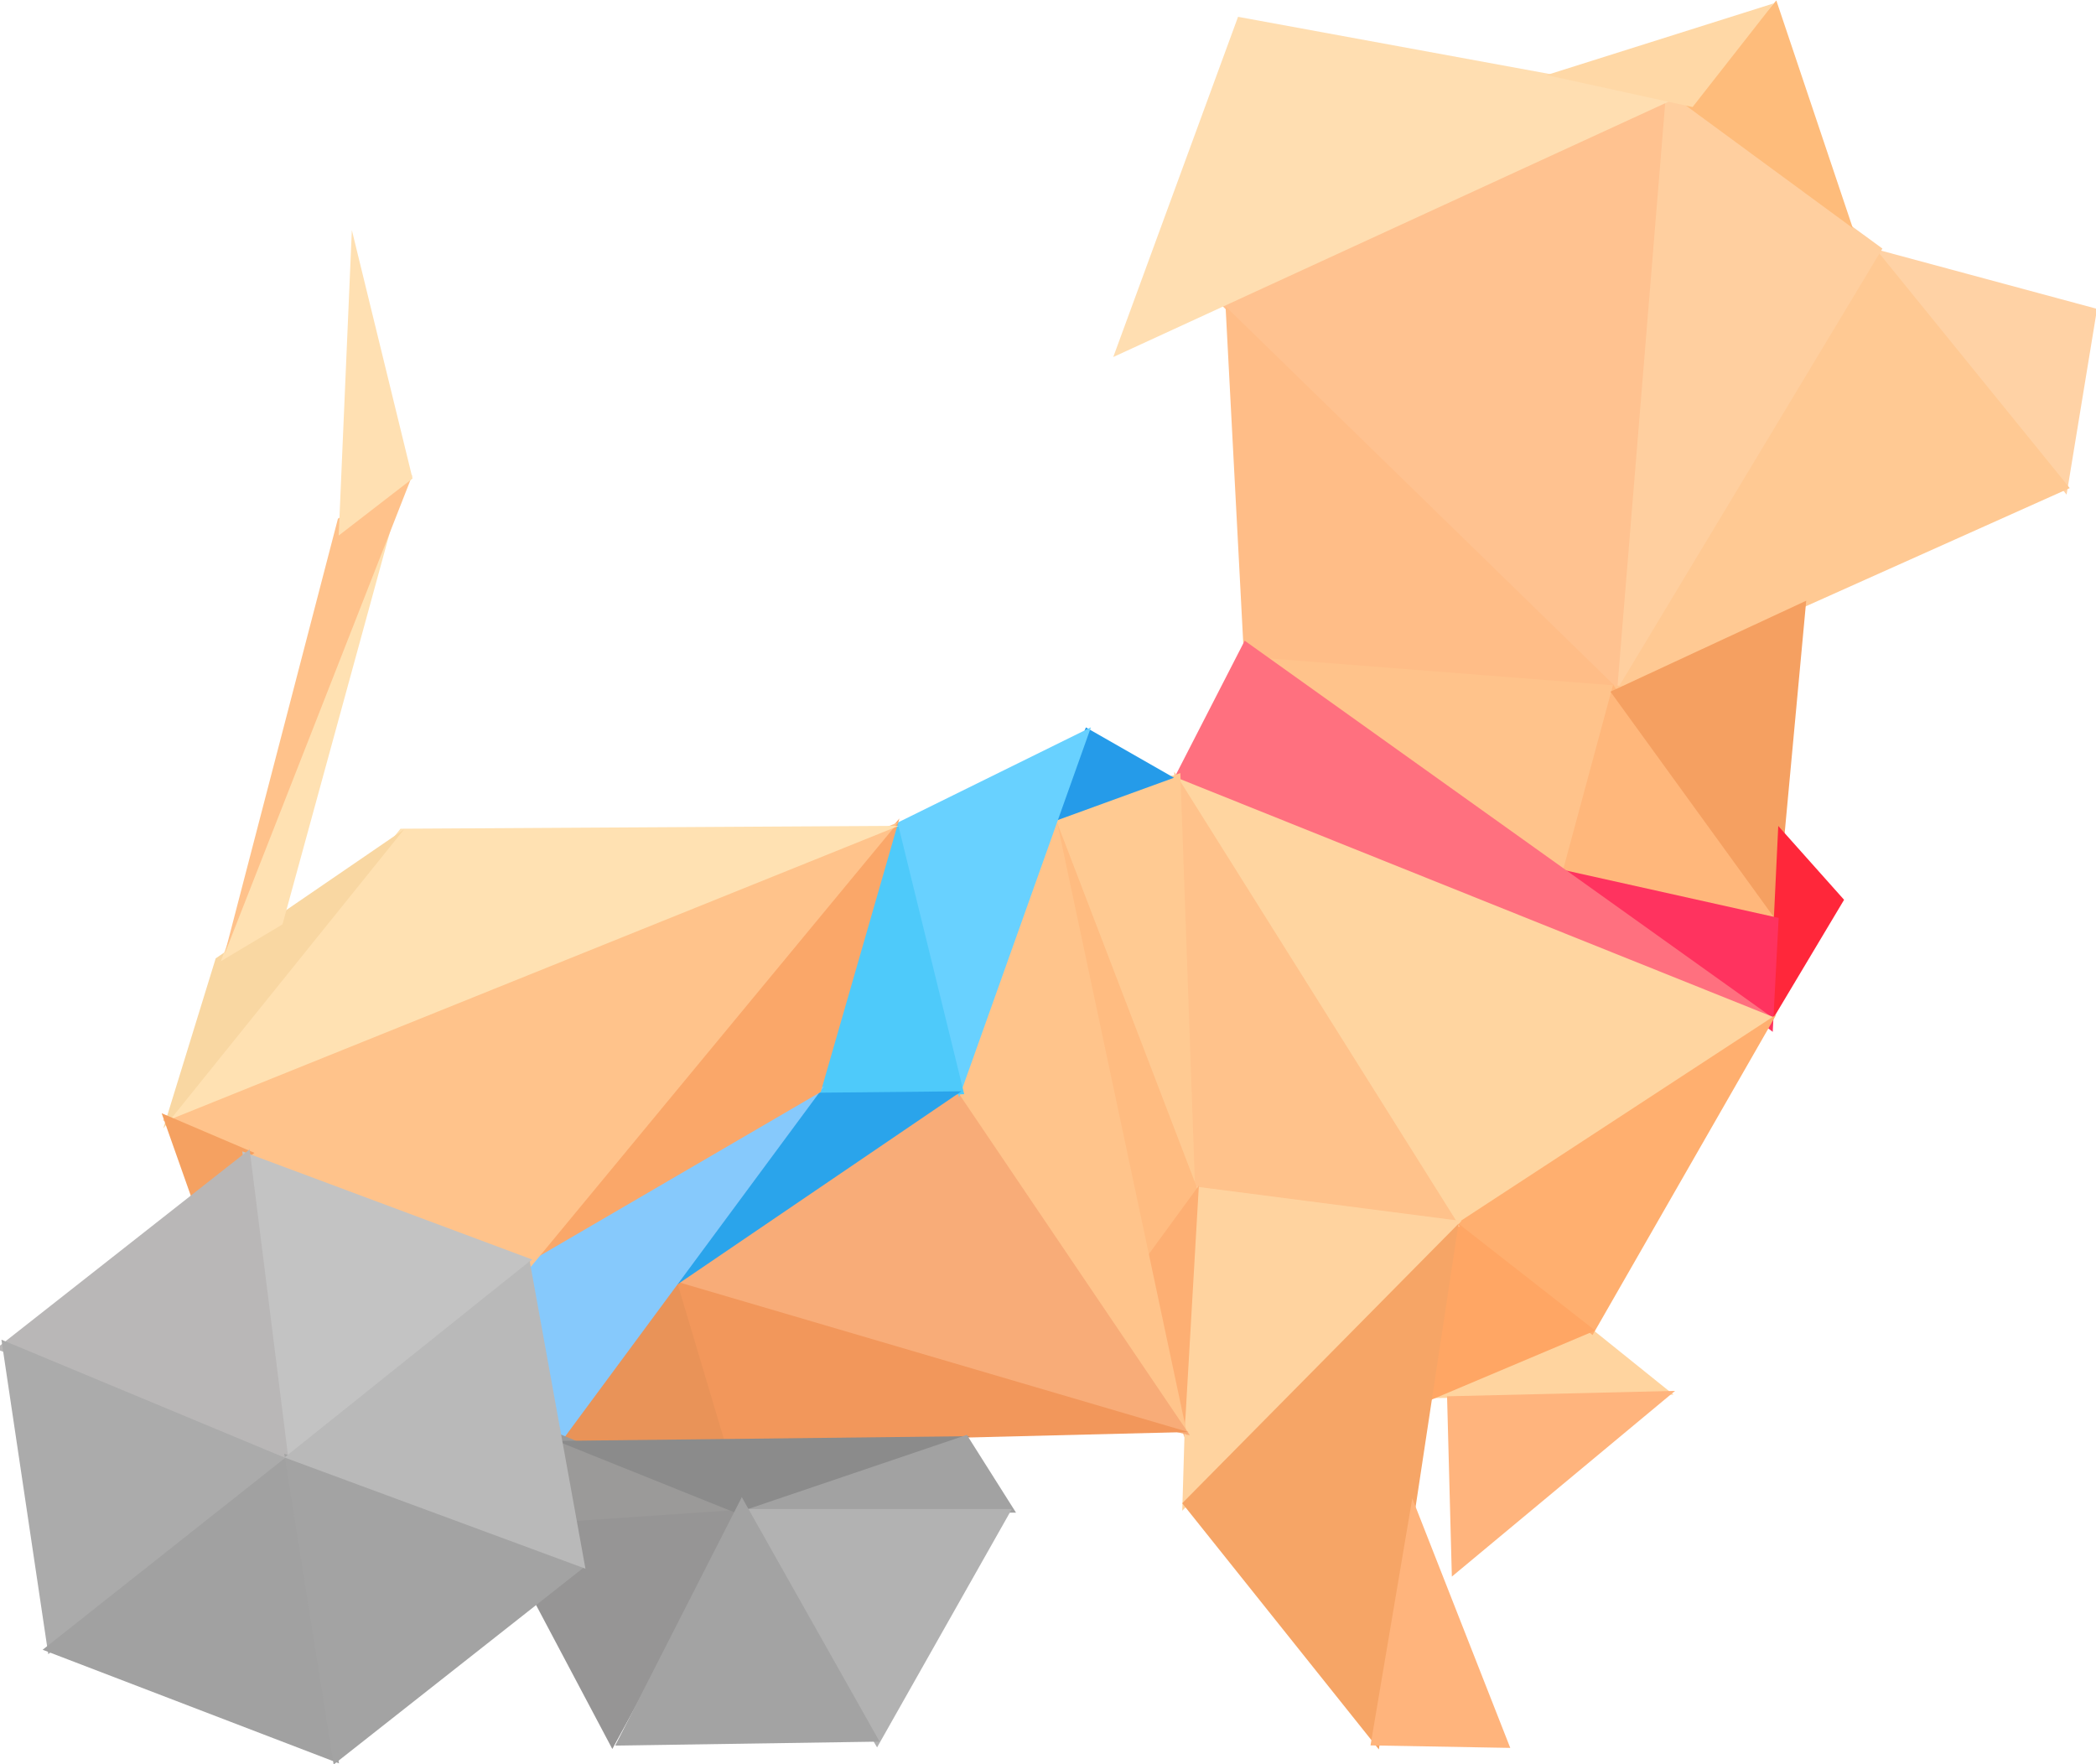
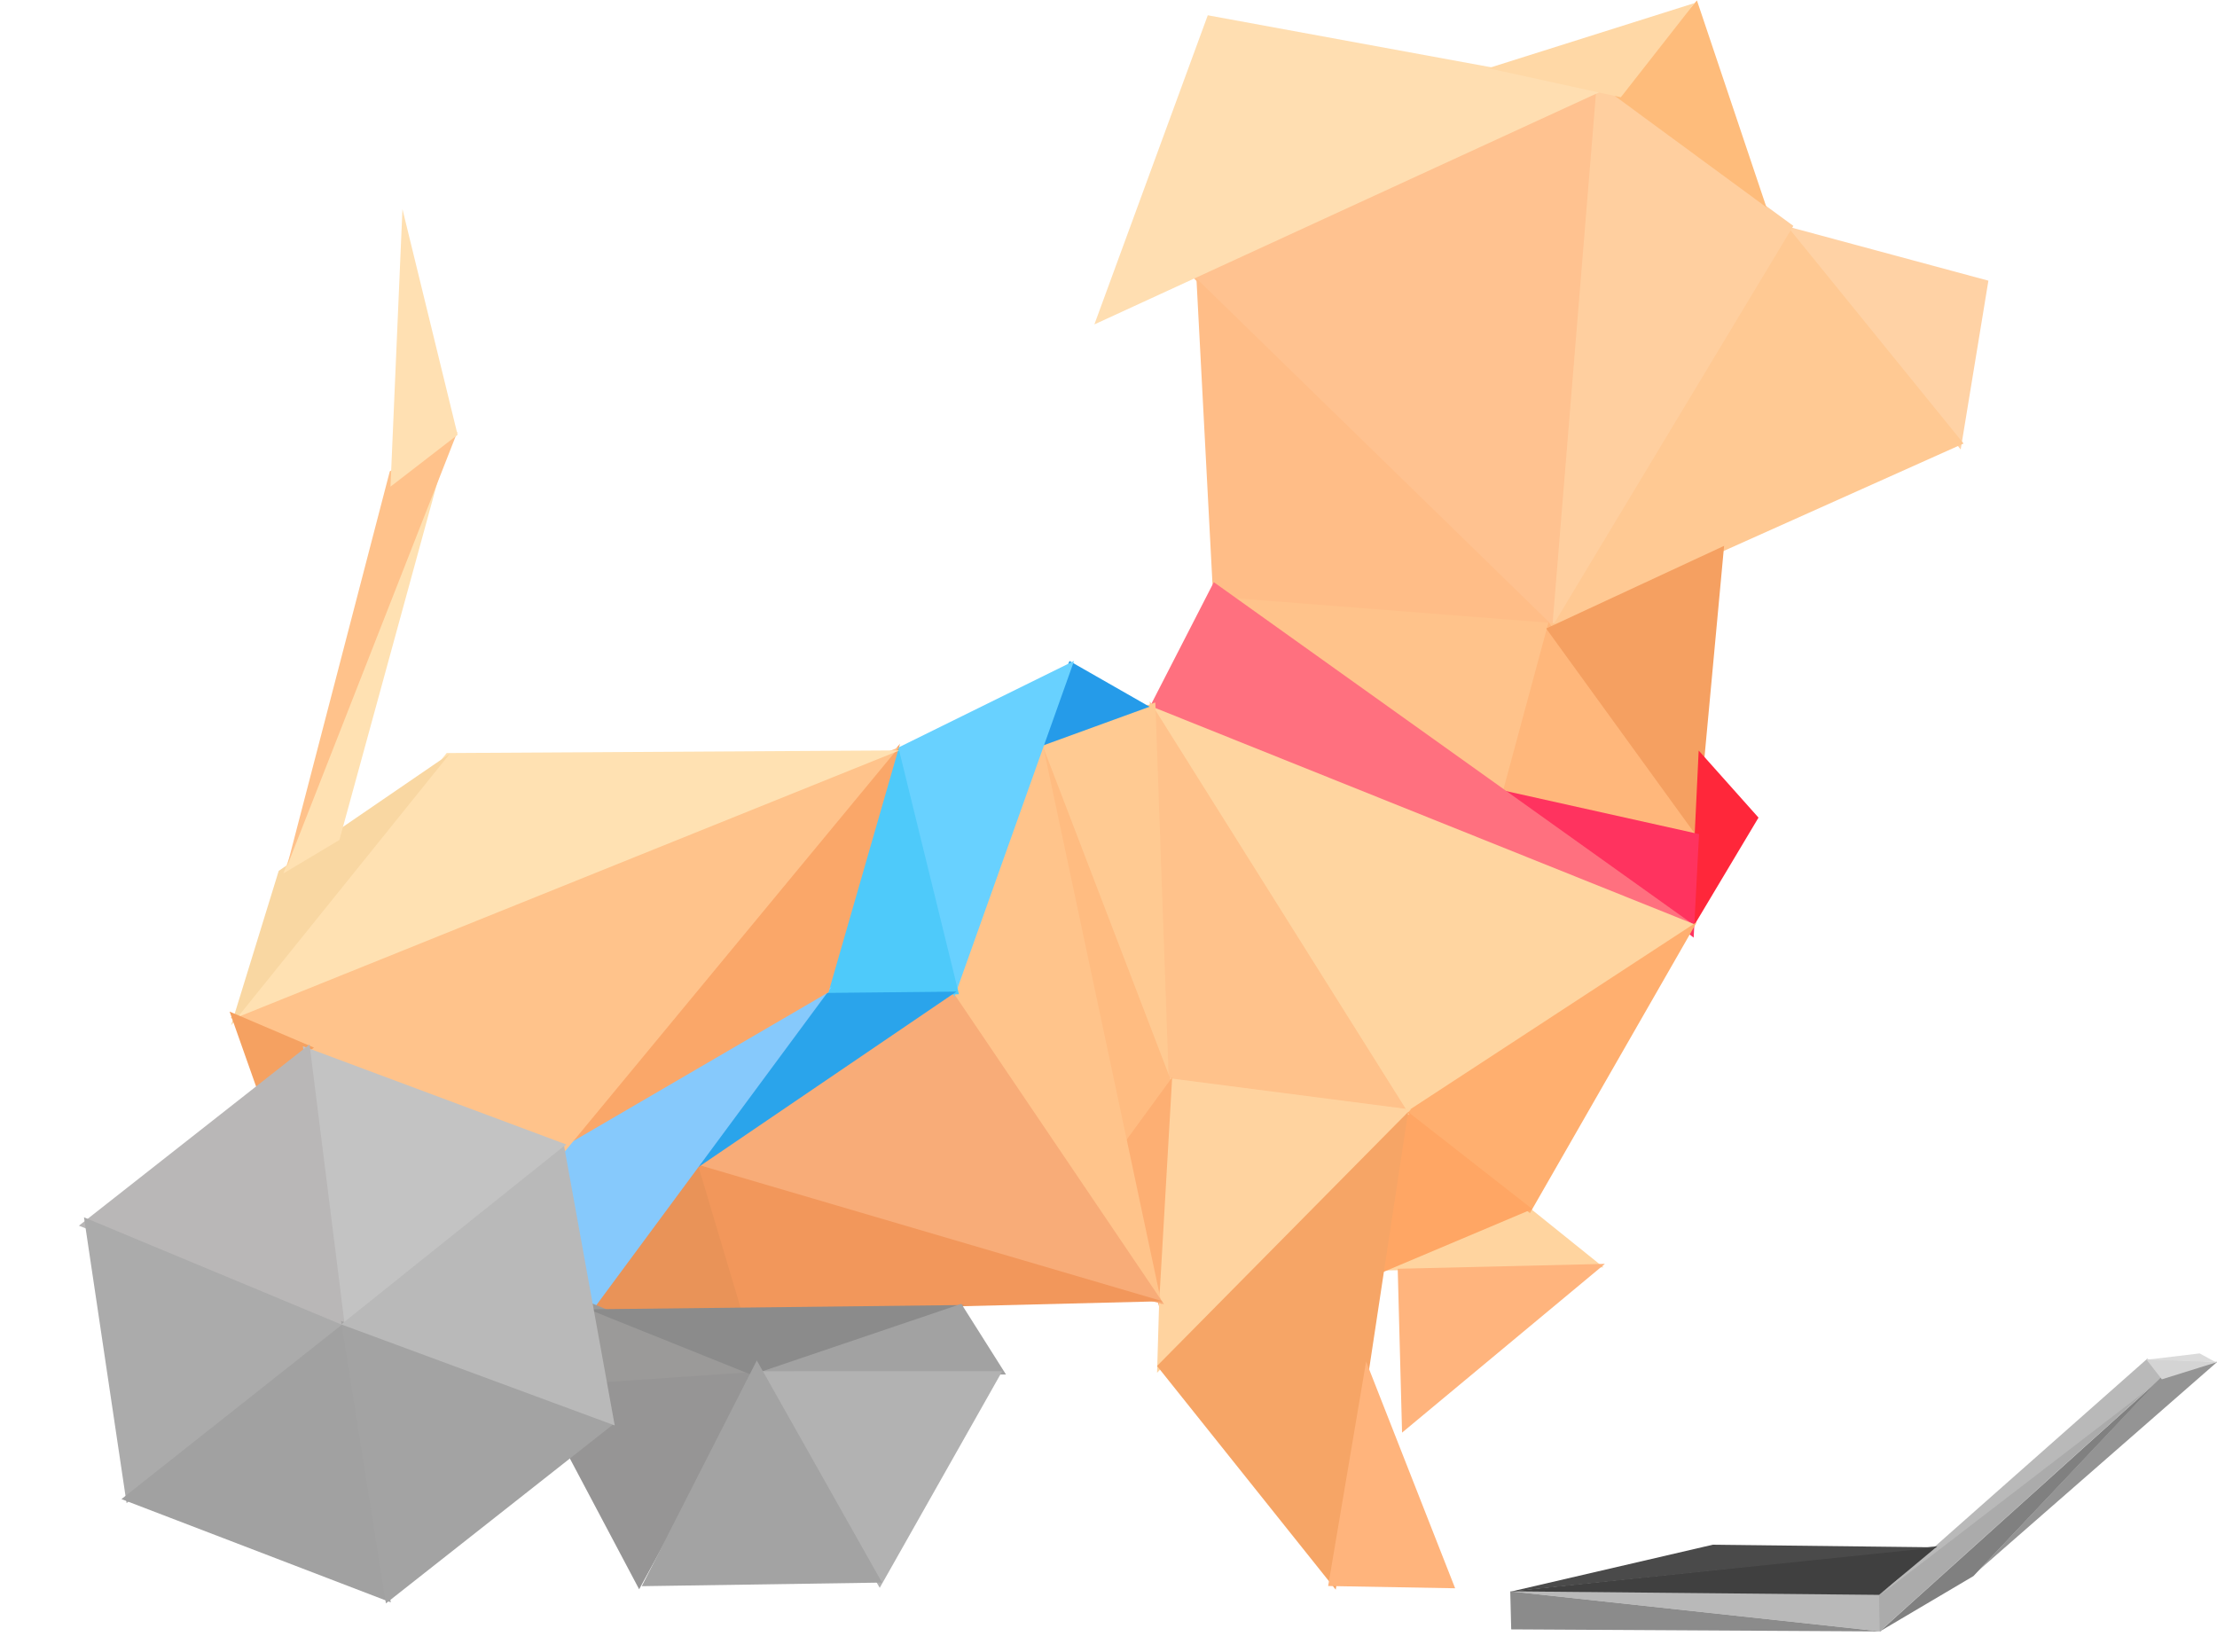
- <svg xmlns="http://www.w3.org/2000/svg" id="Frame1" width="3800" height="3197" viewBox="0 0 3800 3197">
+ <svg xmlns="http://www.w3.org/2000/svg" id="Frame1" width="4423" height="3296" viewBox="0 0 4423 3296">
  <defs>
    <style>
      .cls-1 {
        fill: #ffd2a5;
      }

-       .cls-1, .cls-10, .cls-11, .cls-12, .cls-13, .cls-14, .cls-15, .cls-16, .cls-17, .cls-18, .cls-19, .cls-2, .cls-20, .cls-21, .cls-22, .cls-23, .cls-24, .cls-25, .cls-26, .cls-27, .cls-28, .cls-29, .cls-3, .cls-30, .cls-31, .cls-32, .cls-33, .cls-34, .cls-35, .cls-36, .cls-37, .cls-38, .cls-39, .cls-4, .cls-40, .cls-41, .cls-42, .cls-43, .cls-44, .cls-45, .cls-46, .cls-47, .cls-48, .cls-49, .cls-5, .cls-50, .cls-51, .cls-6, .cls-7, .cls-8, .cls-9 {
+       .cls-1, .cls-10, .cls-11, .cls-12, .cls-13, .cls-14, .cls-15, .cls-16, .cls-17, .cls-18, .cls-19, .cls-2, .cls-20, .cls-21, .cls-22, .cls-23, .cls-24, .cls-25, .cls-26, .cls-27, .cls-28, .cls-29, .cls-3, .cls-30, .cls-31, .cls-32, .cls-33, .cls-34, .cls-35, .cls-36, .cls-37, .cls-38, .cls-39, .cls-4, .cls-40, .cls-41, .cls-42, .cls-43, .cls-44, .cls-45, .cls-46, .cls-47, .cls-48, .cls-49, .cls-5, .cls-50, .cls-51, .cls-52, .cls-53, .cls-54, .cls-55, .cls-56, .cls-57, .cls-6, .cls-7, .cls-8, .cls-9 {
        fill-rule: evenodd;
      }

      .cls-2 {
        fill: #ffc993;
      }

      .cls-3 {
        fill: #ffcf9f;
      }

      .cls-4 {
        fill: #ffc290;
      }

      .cls-5 {
        fill: #ffdeb1;
      }

      .cls-6 {
        fill: #febc7b;
      }

      .cls-7 {
        fill: #ffd8a6;
      }

      .cls-8 {
        fill: #ffbd87;
      }

      .cls-9 {
        fill: #ffc38b;
      }

      .cls-10 {
        fill: #ffb77b;
      }

      .cls-11 {
        fill: #f5a061;
      }

      .cls-12 {
        fill: #ff273a;
      }

      .cls-13 {
        fill: #ff335f;
      }

      .cls-14 {
        fill: #ff707f;
      }

      .cls-15 {
        fill: #ffd49f;
      }

      .cls-16 {
        fill: #ffb47d;
      }

      .cls-17 {
        fill: #ffd5a0;
      }

      .cls-18 {
        fill: #ffaf6f;
      }

      .cls-19 {
        fill: #ffa664;
      }

      .cls-20 {
        fill: #ffc28b;
      }

      .cls-21 {
        fill: #ffd39f;
      }

      .cls-22 {
        fill: #f6a566;
      }

      .cls-23 {
        fill: #ffb47c;
      }

      .cls-24 {
        fill: #ffca92;
      }

      .cls-25 {
        fill: #ffbc81;
      }

      .cls-26 {
        fill: #fdaf73;
      }

      .cls-27 {
        fill: #ffc48b;
      }

      .cls-28 {
        fill: #f8ac78;
      }

      .cls-29 {
        fill: #f2975b;
      }

      .cls-30 {
        fill: #e99358;
      }

      .cls-31 {
        fill: #259be9;
      }

      .cls-32 {
        fill: #68d1ff;
      }

      .cls-33 {
        fill: #4ecafa;
      }

      .cls-34 {
        fill: #2aa4eb;
      }

      .cls-35 {
        fill: #86c9fc;
      }

      .cls-36 {
        fill: #faa769;
      }

      .cls-37 {
        fill: #ffe1b2;
      }

      .cls-38 {
        fill: #f9d7a2;
      }

      .cls-39 {
        fill: #f5a161;
      }

      .cls-40 {
        fill: #ffe0b2;
      }

      .cls-41 {
        fill: #969595;
      }

      .cls-42 {
        fill: #9b9a99;
      }

      .cls-43 {
        fill: #8b8b8b;
      }

      .cls-44 {
        fill: #a2a2a2;
      }

      .cls-45 {
        fill: #b2b2b2;
      }

      .cls-46 {
        fill: #a3a3a3;
      }

      .cls-47 {
        fill: #c3c3c3;
      }

      .cls-48 {
        fill: #b9b7b7;
      }

      .cls-49 {
        fill: #ababab;
      }

      .cls-50 {
        fill: #a1a1a1;
      }

      .cls-51 {
        fill: #b9b9b9;
+       }
+ 
+       .cls-52 {
+         fill: gray;
+       }
+ 
+       .cls-53 {
+         fill: #949494;
+       }
+ 
+       .cls-54 {
+         fill: #d4d4d4;
+       }
+ 
+       .cls-55 {
+         fill: #dbdbdb;
+       }
+ 
+       .cls-56 {
+         fill: #404040;
+       }
+ 
+       .cls-57 {
+         fill: #4a4a4a;
      }
    </style>
  </defs>
  <g id="Face">
-     <path id="Polygon_1" data-name="Polygon 1" class="cls-1" d="M3801.93,560l-55.28,336.737L3381.73,446.663Z" />
-     <path id="Polygon_2" data-name="Polygon 2" class="cls-2" d="M2920.21,1257.63l479.13-807.87L3752.39,884.9Z" />
-     <path id="Polygon_3" data-name="Polygon 3" class="cls-3" d="M2927.38,1257.34l85.94-1098.894,399.46,292.2Z" />
-     <path id="Polygon_4" data-name="Polygon 4" class="cls-4" d="M2930.83,1264.07L2208.1,546.705l812.66-381.691Z" />
+     <path id="Polygon_1" data-name="Polygon 1" class="cls-1" d="M3966.93,560l-55.28,336.737L3546.73,446.663Z" />
+     <path id="Polygon_2" data-name="Polygon 2" class="cls-2" d="M3085.21,1257.63l479.13-807.87L3917.39,884.9Z" />
+     <path id="Polygon_3" data-name="Polygon 3" class="cls-3" d="M3092.38,1257.34l85.94-1098.894,399.46,292.2Z" />
+     <path id="Polygon_4" data-name="Polygon 4" class="cls-4" d="M3095.83,1264.07L2373.1,546.705l812.66-381.691Z" />
  </g>
  <g id="Ear">
-     <path id="Polygon_5" data-name="Polygon 5" class="cls-5" d="M2018.32,647.273L2244.56,30.487,3041.57,176.75Z" />
-     <path id="Polygon_55" data-name="Polygon 55" class="cls-6" d="M3220.46,0.854l138.68,412.739L3055.11,190.32Z" />
-     <path id="Polygon_6" data-name="Polygon 6" class="cls-7" d="M3215.91,6.052L3068.6,194.083,2803.85,136.13Z" />
+     <path id="Polygon_5" data-name="Polygon 5" class="cls-5" d="M2183.32,647.273L2409.56,30.487l797.01,146.262Z" />
+     <path id="Polygon_55" data-name="Polygon 55" class="cls-6" d="M3385.46,0.854l138.68,412.739L3220.11,190.32Z" />
+     <path id="Polygon_6" data-name="Polygon 6" class="cls-7" d="M3380.91,6.052L3233.6,194.083,2968.85,136.13Z" />
  </g>
  <g id="Neck">
-     <path id="Polygon_7" data-name="Polygon 7" class="cls-8" d="M2933.87,1249.54l-677.66-41.4-34.31-652.7Z" />
-     <path id="Polygon_8" data-name="Polygon 8" class="cls-9" d="M2256.71,1190.28l680.48,53.16-91.62,343.67Z" />
-     <path id="Polygon_9" data-name="Polygon 9" class="cls-10" d="M3226.74,1668.14l-393.48-89.06,91.22-337.82Z" />
-     <path id="Polygon_10" data-name="Polygon 10" class="cls-11" d="M2919.69,1253.96l354.95-164.89-53.84,580.45Z" />
+     <path id="Polygon_7" data-name="Polygon 7" class="cls-8" d="M3098.87,1249.54l-677.66-41.4-34.31-652.7Z" />
+     <path id="Polygon_8" data-name="Polygon 8" class="cls-9" d="M2421.7,1190.28l680.49,53.16-91.62,343.67Z" />
+     <path id="Polygon_9" data-name="Polygon 9" class="cls-10" d="M3391.74,1668.14l-393.48-89.06,91.22-337.82Z" />
+     <path id="Polygon_10" data-name="Polygon 10" class="cls-11" d="M3084.69,1253.96l354.95-164.89-53.84,580.45Z" />
  </g>
  <g id="Colar">
-     <path id="Polygon_11" data-name="Polygon 11" class="cls-12" d="M3343.29,1631.29l-136.58,228.64,17.23-362.49Z" />
-     <path id="Polygon_12" data-name="Polygon 12" class="cls-13" d="M2835.83,1577.47l388.84,86.67-10.75,206.58Z" />
-     <path id="Polygon_13" data-name="Polygon 13" class="cls-14" d="M3213.92,1845.19L2121.9,1423.93l134.7-262.4Z" />
+     <path id="Polygon_11" data-name="Polygon 11" class="cls-12" d="M3508.29,1631.29l-136.58,228.64,17.23-362.49Z" />
+     <path id="Polygon_12" data-name="Polygon 12" class="cls-13" d="M3000.82,1577.47l388.85,86.67-10.75,206.58Z" />
+     <path id="Polygon_13" data-name="Polygon 13" class="cls-14" d="M3378.92,1845.18L2286.9,1423.93l134.7-262.4Z" />
  </g>
  <g id="LeftLeg">
-     <path id="Polygon_17" data-name="Polygon 17" class="cls-15" d="M2586.89,2534.88l302.22-122.96,144.93,116.58Z" />
-     <path id="Polygon_18" data-name="Polygon 18" class="cls-16" d="M2632.17,2858.32l-8.68-326.88,413.37-9.8Z" />
+     <path id="Polygon_17" data-name="Polygon 17" class="cls-15" d="M2751.89,2534.88l302.22-122.96,144.93,116.58Z" />
+     <path id="Polygon_18" data-name="Polygon 18" class="cls-16" d="M2797.17,2858.32l-8.68-326.88,413.37-9.8Z" />
  </g>
  <g id="Chest">
-     <path id="Polygon_14" data-name="Polygon 14" class="cls-17" d="M2122.56,1405.6l1093.82,438.84L2649.1,2233.17Z" />
-     <path id="Polygon_15" data-name="Polygon 15" class="cls-18" d="M3220.47,1839.34l-333.18,581.05-250.44-199.55Z" />
-     <path id="Polygon_16" data-name="Polygon 16" class="cls-19" d="M2586.2,2541.42l55.37-324.98,250.44,195.83Z" />
-     <path id="Polygon_19" data-name="Polygon 19" class="cls-20" d="M2151.4,2166.73l-22.48-767.58,518.11,825.12Z" />
+     <path id="Polygon_14" data-name="Polygon 14" class="cls-17" d="M2287.56,1405.6l1093.82,438.84L2814.1,2233.16Z" />
+     <path id="Polygon_15" data-name="Polygon 15" class="cls-18" d="M3385.47,1839.34l-333.18,581.05-250.44-199.55Z" />
+     <path id="Polygon_16" data-name="Polygon 16" class="cls-19" d="M2751.2,2541.42l55.37-324.98,250.44,195.83Z" />
+     <path id="Polygon_19" data-name="Polygon 19" class="cls-20" d="M2316.4,2166.73l-22.48-767.58,518.11,825.12Z" />
  </g>
  <g id="RightLeg">
-     <path id="Polygon_20" data-name="Polygon 20" class="cls-21" d="M2143.4,2738.94l17.41-588.58,488.94,63.24Z" />
-     <path id="Polygon_21" data-name="Polygon 21" class="cls-22" d="M2499.84,3171.64l-356.48-446.3,500.88-506.84Z" />
-     <path id="Polygon_22" data-name="Polygon 22" class="cls-23" d="M2560.43,2716.45l177.63,452.43-253.36-4.51Z" />
+     <path id="Polygon_20" data-name="Polygon 20" class="cls-21" d="M2308.4,2738.94l17.41-588.58,488.94,63.24Z" />
+     <path id="Polygon_21" data-name="Polygon 21" class="cls-22" d="M2664.83,3171.64l-356.47-446.3,500.88-506.84Z" />
+     <path id="Polygon_22" data-name="Polygon 22" class="cls-23" d="M2725.43,2716.45l177.63,452.43-253.36-4.51Z" />
  </g>
  <g id="UpperBody">
-     <path id="Polygon_23" data-name="Polygon 23" class="cls-24" d="M2166.92,2160.1l-261.13-678.4,234.15-80.09Z" />
-     <path id="Polygon_24" data-name="Polygon 24" class="cls-25" d="M1913.17,1482.66l258.19,673.87-90.04,193.3Z" />
-     <path id="Polygon_25" data-name="Polygon 25" class="cls-26" d="M2065.54,2297.25l107.98-147.79-26.4,456.72Z" />
-     <path id="Polygon_26" data-name="Polygon 26" class="cls-27" d="M2153.07,2604.32l-421.88-607.64,182.84-517.59Z" />
-     <path id="Polygon_27" data-name="Polygon 27" class="cls-28" d="M2157.24,2602.13l-998.38-244.48,578.66-376.16Z" />
-     <path id="Polygon_28" data-name="Polygon 28" class="cls-29" d="M2154.36,2596.2l-853.08,21.18-78.35-294.9Z" />
-     <path id="Polygon_29" data-name="Polygon 29" class="cls-30" d="M1227.1,2322.88l87.07,291.93-303.66-1.85Z" />
+     <path id="Polygon_23" data-name="Polygon 23" class="cls-24" d="M2331.92,2160.1l-261.13-678.4,234.15-80.09Z" />
+     <path id="Polygon_24" data-name="Polygon 24" class="cls-25" d="M2078.17,1482.66l258.19,673.87-90.04,193.3Z" />
+     <path id="Polygon_25" data-name="Polygon 25" class="cls-26" d="M2230.54,2297.25l107.98-147.79-26.4,456.72Z" />
+     <path id="Polygon_26" data-name="Polygon 26" class="cls-27" d="M2318.07,2604.32l-421.88-607.64,182.84-517.59Z" />
+     <path id="Polygon_27" data-name="Polygon 27" class="cls-28" d="M2322.24,2602.13l-998.38-244.48,578.66-376.16Z" />
+     <path id="Polygon_28" data-name="Polygon 28" class="cls-29" d="M2319.36,2596.2l-853.08,21.18-78.35-294.9Z" />
+     <path id="Polygon_29" data-name="Polygon 29" class="cls-30" d="M1392.1,2322.88l87.07,291.93-303.66-1.85Z" />
  </g>
  <g id="Strap">
-     <path id="Polygon_30" data-name="Polygon 30" class="cls-31" d="M1968.7,1318.78l159.71,91.27-233.6,84.99Z" />
-     <path id="Polygon_31" data-name="Polygon 31" class="cls-32" d="M1738.75,1989.86L1622.2,1493.93l355.58-175.27Z" />
-     <path id="Polygon_32" data-name="Polygon 32" class="cls-33" d="M1626.68,1488.49l121.41,495.13-274.31,9.01Z" />
-     <path id="Polygon_33" data-name="Polygon 33" class="cls-34" d="M1227.52,2329.04l238.94-347.82,276.68-2.76Z" />
-     <path id="Polygon_34" data-name="Polygon 34" class="cls-35" d="M1494.01,1969.16l-495.248,670L952.2,2285.69Z" />
+     <path id="Polygon_30" data-name="Polygon 30" class="cls-31" d="M2133.7,1318.78l159.71,91.27-233.6,84.99Z" />
+     <path id="Polygon_31" data-name="Polygon 31" class="cls-32" d="M1903.75,1989.86L1787.2,1493.93l355.58-175.27Z" />
+     <path id="Polygon_32" data-name="Polygon 32" class="cls-33" d="M1791.68,1488.49l121.41,495.13-274.31,9.01Z" />
+     <path id="Polygon_33" data-name="Polygon 33" class="cls-34" d="M1392.52,2329.04l238.94-347.82,276.68-2.76Z" />
+     <path id="Polygon_34" data-name="Polygon 34" class="cls-35" d="M1659.01,1969.16l-495.25,670-46.56-353.47Z" />
  </g>
  <g id="Butt">
-     <path id="Polygon_35" data-name="Polygon 35" class="cls-36" d="M953.84,2291.17l676.75-807.32-142.61,495.86Z" />
-     <path id="Polygon_36" data-name="Polygon 36" class="cls-9" d="M1628.57,1490.78l-668.409,808.6L294.774,2030.73Z" />
-     <path id="Polygon_37" data-name="Polygon 37" class="cls-37" d="M1629.47,1497.18L299.126,2033.33l426.968-530.88Z" />
-     <path id="Polygon_38" data-name="Polygon 38" class="cls-38" d="M732.438,1503.82l-436.4,541.92,95.024-308.25Z" />
-     <path id="Polygon_39" data-name="Polygon 39" class="cls-39" d="M293.084,2018.3l168.338,71.83-113.361,83.8Z" />
+     <path id="Polygon_35" data-name="Polygon 35" class="cls-36" d="M1118.84,2291.17l676.75-807.32-142.61,495.86Z" />
+     <path id="Polygon_36" data-name="Polygon 36" class="cls-9" d="M1793.57,1490.78l-668.41,808.6L459.774,2030.73Z" />
+     <path id="Polygon_37" data-name="Polygon 37" class="cls-37" d="M1794.47,1497.18L464.126,2033.33l426.968-530.88Z" />
+     <path id="Polygon_38" data-name="Polygon 38" class="cls-38" d="M897.437,1503.82l-436.4,541.92,95.024-308.25Z" />
+     <path id="Polygon_39" data-name="Polygon 39" class="cls-39" d="M458.084,2018.3l168.338,71.83-113.361,83.8Z" />
  </g>
  <g id="Tail">
-     <path id="Polygon_40" data-name="Polygon 40" class="cls-37" d="M736.684,856.15L512.141,1675.88l-111.779,66.8Z" />
-     <path id="Polygon_41" data-name="Polygon 41" class="cls-20" d="M407.288,1729.37L612.68,940.337l134.7-78.345Z" />
-     <path id="Polygon_42" data-name="Polygon 42" class="cls-40" d="M637.908,417.187L747.949,867.549,614.035,970.956Z" />
+     <path id="Polygon_40" data-name="Polygon 40" class="cls-37" d="M901.684,856.15L677.141,1675.88l-111.779,66.8Z" />
+     <path id="Polygon_41" data-name="Polygon 41" class="cls-20" d="M572.288,1729.37L777.68,940.337l134.7-78.345Z" />
+     <path id="Polygon_42" data-name="Polygon 42" class="cls-40" d="M802.908,417.187L912.949,867.549,779.035,970.956Z" />
  </g>
  <g id="LeftTire">
-     <path id="Polygon_49" data-name="Polygon 49" class="cls-41" d="M1350.22,2731.34l-240.09,439.53L894.16,2763.16Z" />
-     <path id="Polygon_50" data-name="Polygon 50" class="cls-42" d="M1342.47,2737.05l-434.4,29.64,76.365-179.55Z" />
-     <path id="Polygon_51" data-name="Polygon 51" class="cls-43" d="M1345.31,2747.42l-336.13-135.08,749.82-8.62Z" />
-     <path id="Polygon_52" data-name="Polygon 52" class="cls-44" d="M1331.54,2744.17l421.36-142.8,89.09,140.97Z" />
-     <path id="Polygon_53" data-name="Polygon 53" class="cls-45" d="M1335.77,2735.85l498.71-.09-244.35,432.21Z" />
-     <path id="Polygon_54" data-name="Polygon 54" class="cls-46" d="M1115.31,3164.7l229.56-450.36,249.85,443.17Z" />
+     <path id="Polygon_49" data-name="Polygon 49" class="cls-41" d="M1515.22,2731.34l-240.09,439.53-215.97-407.71Z" />
+     <path id="Polygon_50" data-name="Polygon 50" class="cls-42" d="M1507.47,2737.05l-434.4,29.64,76.37-179.55Z" />
+     <path id="Polygon_51" data-name="Polygon 51" class="cls-43" d="M1510.31,2747.42l-336.13-135.08,749.82-8.62Z" />
+     <path id="Polygon_52" data-name="Polygon 52" class="cls-44" d="M1496.54,2744.17l421.36-142.8,89.09,140.97Z" />
+     <path id="Polygon_53" data-name="Polygon 53" class="cls-45" d="M1500.77,2735.85l498.71-.09-244.35,432.21Z" />
+     <path id="Polygon_54" data-name="Polygon 54" class="cls-46" d="M1280.31,3164.7l229.56-450.36,249.85,443.17Z" />
  </g>
  <g id="RightTire">
-     <path id="Polygon_43" data-name="Polygon 43" class="cls-47" d="M517.813,2658.45L439.2,2087.31l525.884,196.26Z" />
-     <path id="Polygon_44" data-name="Polygon 44" class="cls-48" d="M524.1,2654.47l-531.7-209.01,460.165-361.69Z" />
-     <path id="Polygon_45" data-name="Polygon 45" class="cls-49" d="M522.194,2645.16L87.535,2999.05,2.554,2428.79Z" />
-     <path id="Polygon_46" data-name="Polygon 46" class="cls-50" d="M519.616,2640.97l95.009,556L77.3,2990.95Z" />
-     <path id="Polygon_47" data-name="Polygon 47" class="cls-46" d="M515.337,2635.45l544.023,205.63L604.884,3199.06Z" />
-     <path id="Polygon_48" data-name="Polygon 48" class="cls-51" d="M515.751,2642.39l444.617-355.95L1061.4,2843.96Z" />
+     <path id="Polygon_43" data-name="Polygon 43" class="cls-47" d="M682.813,2658.45l-78.619-571.14,525.886,196.26Z" />
+     <path id="Polygon_44" data-name="Polygon 44" class="cls-48" d="M689.1,2654.47l-531.7-209.01,460.165-361.69Z" />
+     <path id="Polygon_45" data-name="Polygon 45" class="cls-49" d="M687.194,2645.16L252.535,2999.05l-84.982-570.26Z" />
+     <path id="Polygon_46" data-name="Polygon 46" class="cls-50" d="M684.616,2640.97l95.009,556L242.3,2990.95Z" />
+     <path id="Polygon_47" data-name="Polygon 47" class="cls-46" d="M680.337,2635.45l544.023,205.63L769.884,3199.06Z" />
+     <path id="Polygon_48" data-name="Polygon 48" class="cls-51" d="M680.751,2642.39l444.619-355.95,101.03,557.52Z" />
+   </g>
+   <g id="Laptop">
+     <path id="Polygon_56" data-name="Polygon 56" class="cls-51" d="M3013,3175l740,80-1.91-75.9Z" />
+     <path id="Polygon_57" data-name="Polygon 57" class="cls-43" d="M3753,3255l-740-80,1.91,75.9Z" />
+     <path id="Polygon_58" data-name="Polygon 58" class="cls-49" d="M4316.32,2744.7l-567.54,436.2,1.25,74.04Z" />
+     <path id="Polygon_59" data-name="Polygon 59" class="cls-51" d="M3747.77,3184.95l567.55-436.2-31.25-38.04Z" />
+     <path id="Polygon_60" data-name="Polygon 60" class="cls-52" d="M4311.57,2749.21L3750.2,3255l186.84-110.41Z" />
+     <path id="Polygon_61" data-name="Polygon 61" class="cls-53" d="M3946.91,3133.73L4424,2716.76l-112.36,30.76Z" />
+     <path id="Polygon_62" data-name="Polygon 62" class="cls-54" d="M4424.99,2717.02l-143.35-5.25L4313,2752Z" />
+     <path id="Polygon_63" data-name="Polygon 63" class="cls-55" d="M4283.43,2712.84l136.15,4.5-31.13-17.07Z" />
+     <path id="Polygon_64" data-name="Polygon 64" class="cls-56" d="M3014,3175l734.79,7.01,116.22-97.02Z" />
+     <path id="Polygon_65" data-name="Polygon 65" class="cls-57" d="M3014.81,3175.37l850.12-88.18L3417,3082Z" />
  </g>
</svg>
